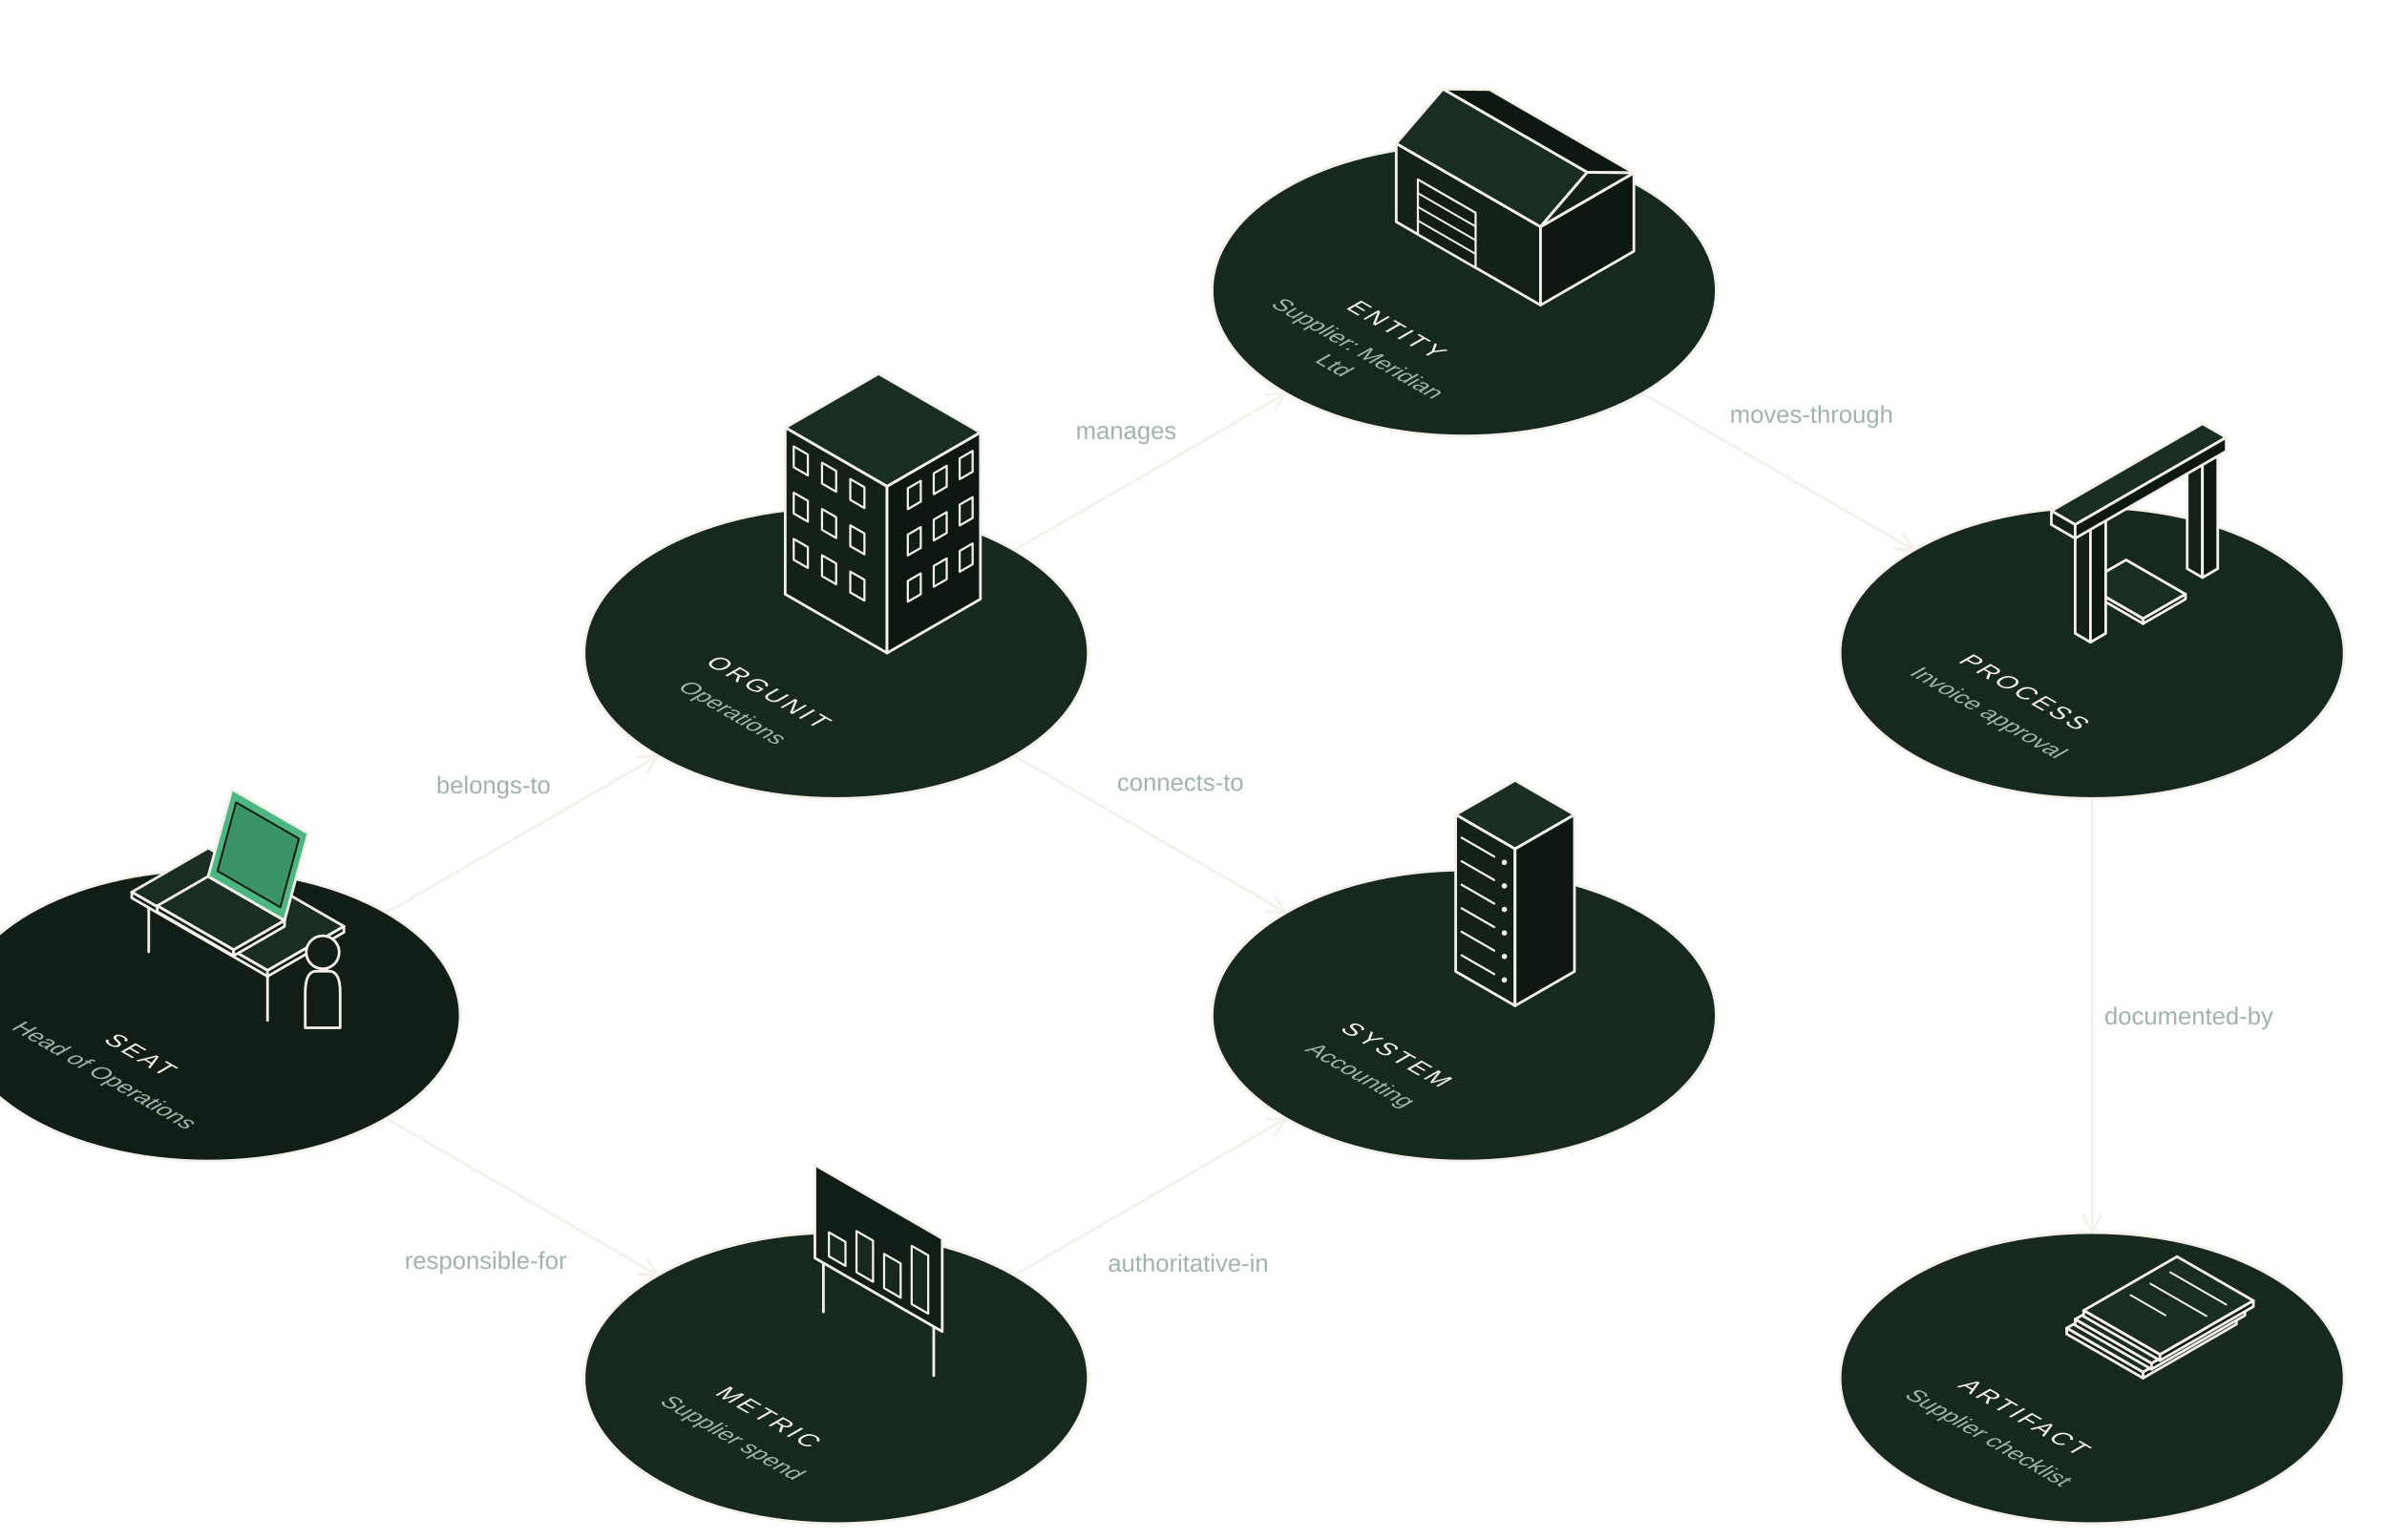
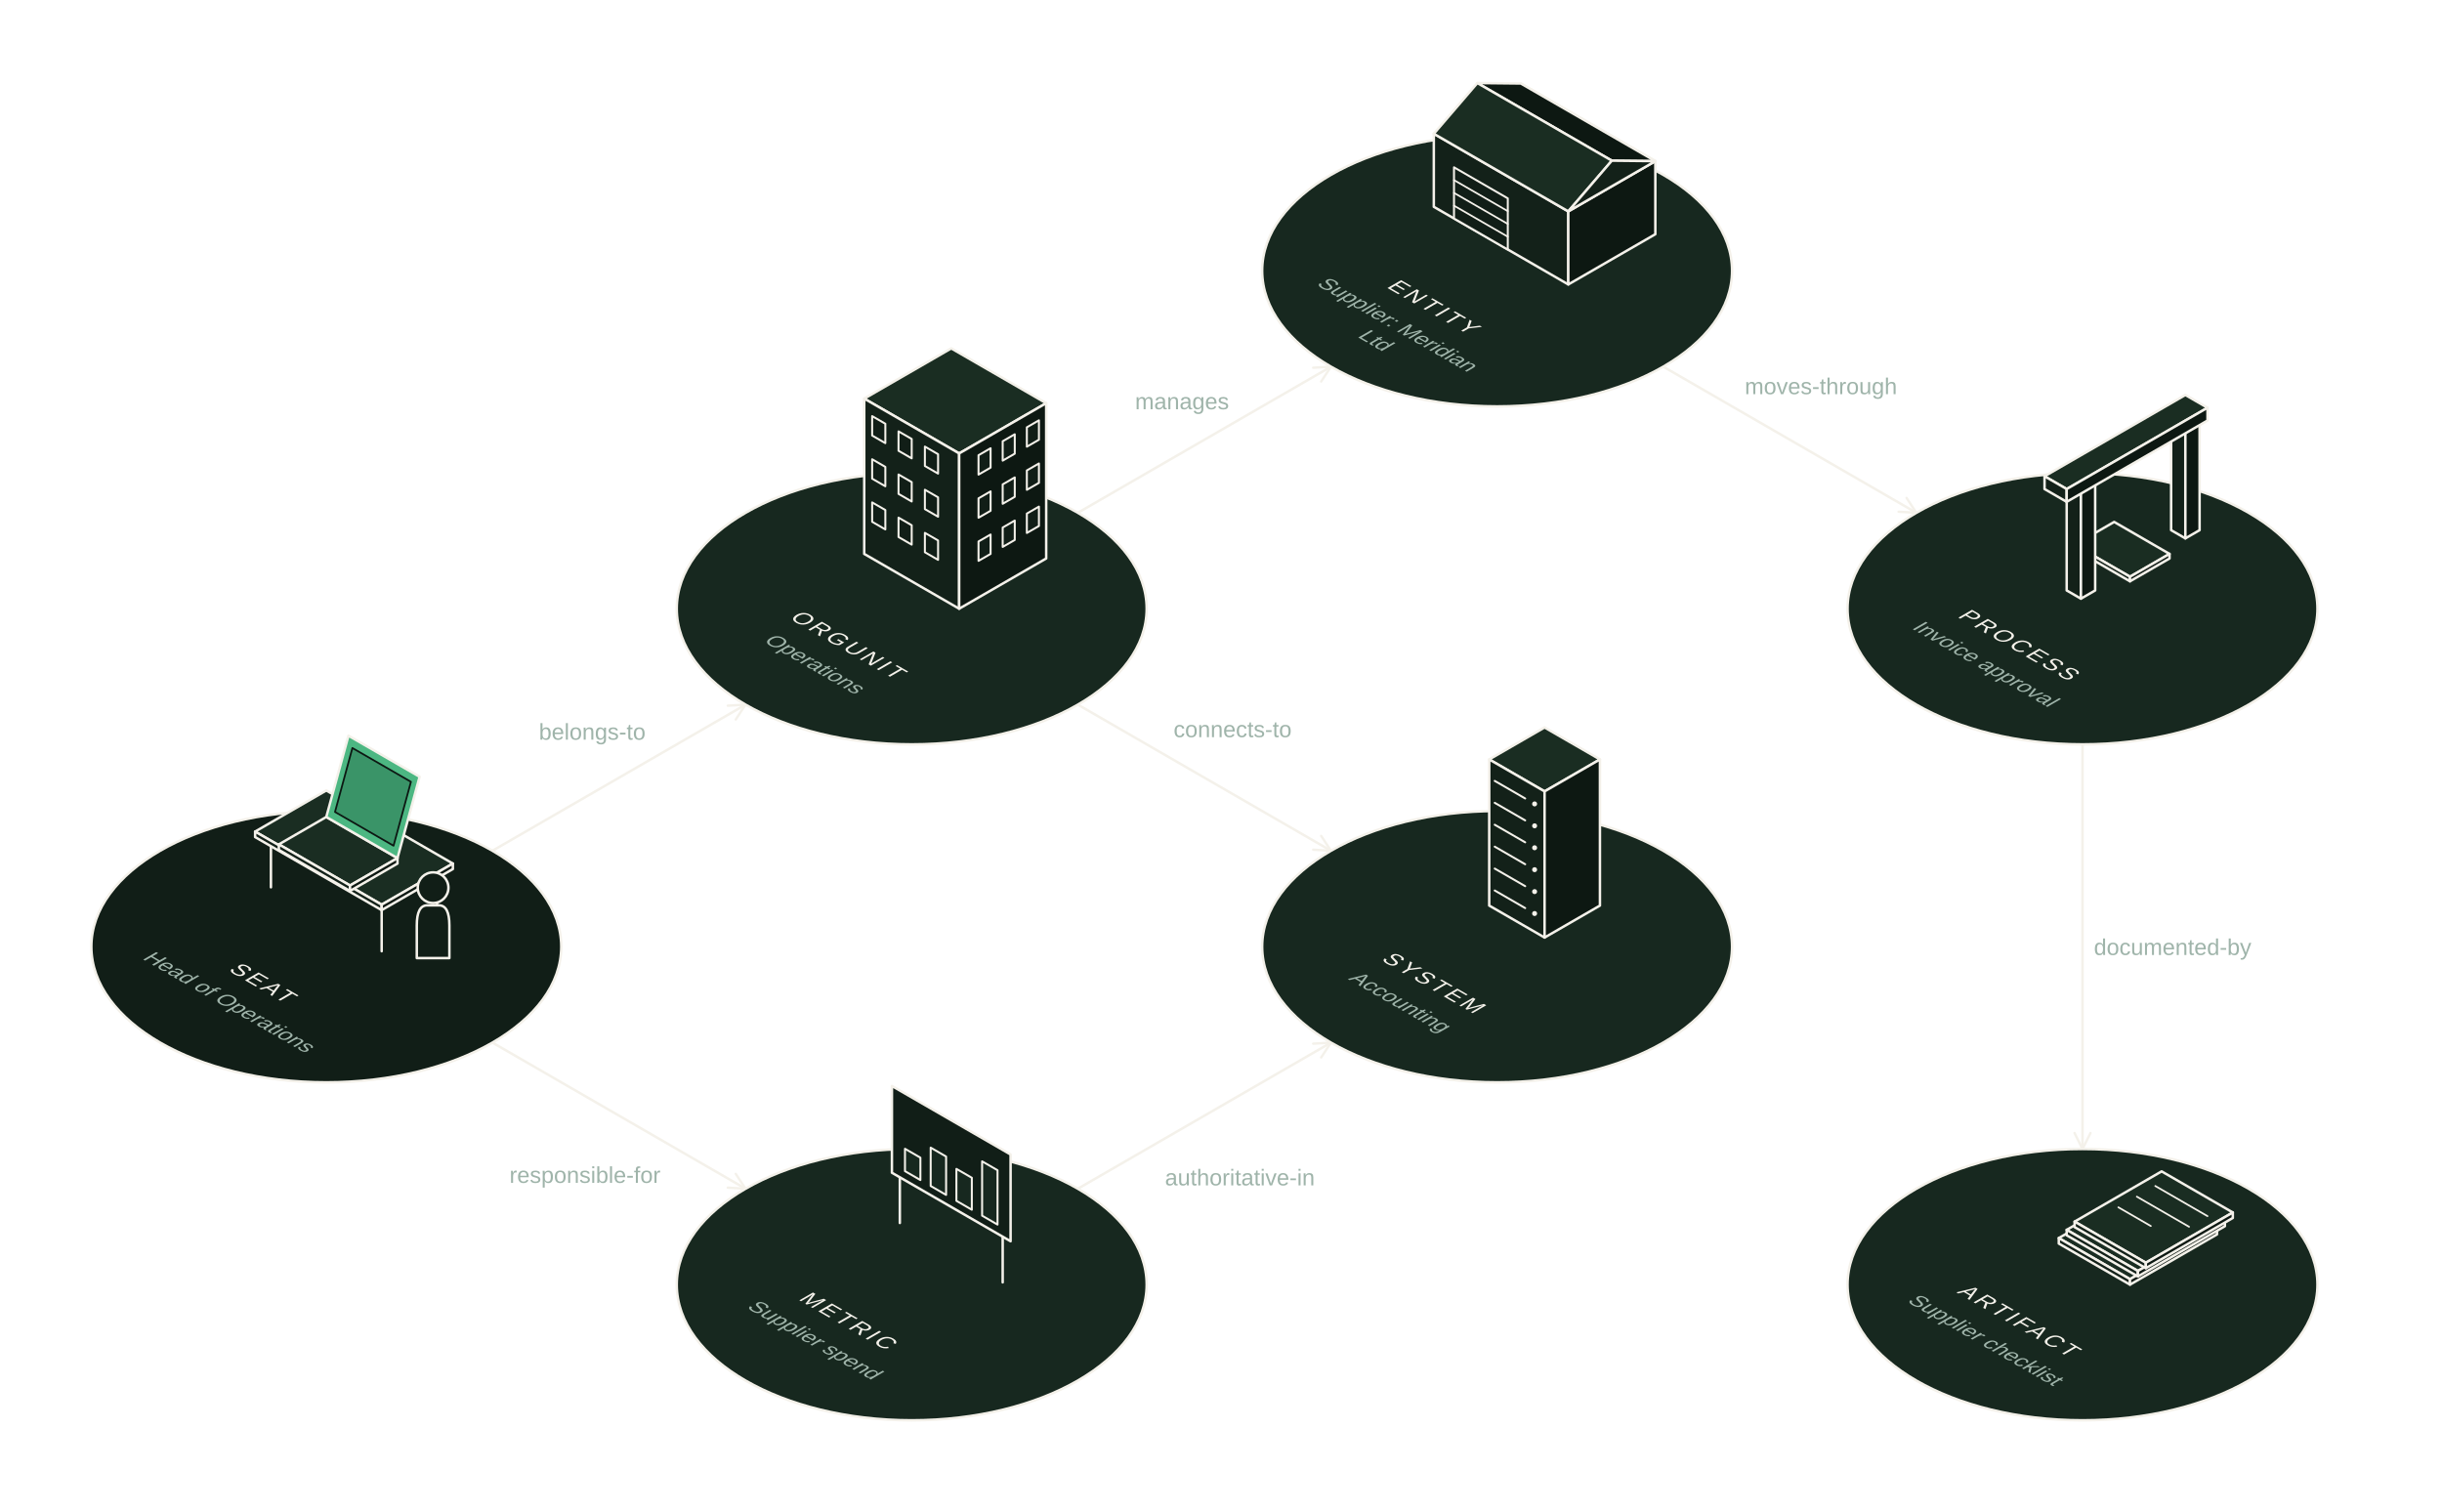
- <svg xmlns="http://www.w3.org/2000/svg" viewBox="-93.46 -456.02 1071.79 691.37" width="100%" role="img" aria-labelledby="company-ontology-t company-ontology-d" style="display:block;height:auto;max-width:100%" stroke-linejoin="round" stroke-linecap="round">
+ <svg xmlns="http://www.w3.org/2000/svg" viewBox="-157.17 -456.02 1176.26 728.16" width="100%" role="img" aria-labelledby="company-ontology-t company-ontology-d" style="display:block;height:auto;max-width:100%" stroke-linejoin="round" stroke-linecap="round">
  <defs>
    <marker id="arrow" viewBox="0 0 10 10" refX="9" refY="5" markerWidth="8" markerHeight="8" orient="auto-start-reverse">
      <path d="M1,1 L9,5 L1,9" fill="none" stroke="#f4f1ea" stroke-width="1.2" stroke-linejoin="round" />
    </marker>
    <marker id="arrow-accent" viewBox="0 0 10 10" refX="9" refY="5" markerWidth="8" markerHeight="8" orient="auto-start-reverse">
      <path d="M1,1 L9,5 L1,9" fill="none" stroke="#4cb782" stroke-width="1.3" stroke-linejoin="round" />
    </marker>
  </defs>
  <line x1="80.02" y1="-46.2" x2="201.96" y2="-116.6" stroke="#f4f1ea" stroke-width="1.2" marker-end="url(#arrow)" />
  <line x1="80.02" y1="46.2" x2="201.96" y2="116.6" stroke="#f4f1ea" stroke-width="1.2" marker-end="url(#arrow)" />
  <line x1="362" y1="116.6" x2="483.94" y2="46.2" stroke="#f4f1ea" stroke-width="1.2" marker-end="url(#arrow)" />
  <line x1="362" y1="-116.6" x2="483.94" y2="-46.2" stroke="#f4f1ea" stroke-width="1.2" marker-end="url(#arrow)" />
  <line x1="362" y1="-209" x2="483.94" y2="-279.4" stroke="#f4f1ea" stroke-width="1.2" marker-end="url(#arrow)" />
  <line x1="643.98" y1="-279.4" x2="765.91" y2="-209" stroke="#f4f1ea" stroke-width="1.2" marker-end="url(#arrow)" />
  <line x1="845.93" y1="-97.46" x2="845.93" y2="97.46" stroke="#f4f1ea" stroke-width="1.2" marker-end="url(#arrow)" />
  <ellipse cx="563.96" cy="-325.6" rx="113.17" ry="65.34" fill="#17281f" stroke="#f4f1ea" stroke-width="1.2" />
  <ellipse cx="281.98" cy="-162.8" rx="113.17" ry="65.34" fill="#17281f" stroke="#f4f1ea" stroke-width="1.2" />
  <ellipse cx="845.93" cy="-162.8" rx="113.17" ry="65.34" fill="#17281f" stroke="#f4f1ea" stroke-width="1.2" />
  <polygon points="575.39,-415.8 640.17,-378.4 598.25,-354.2 533.47,-391.6" fill="#1a2d22" stroke="#f4f1ea" stroke-width="1.2" />
  <polygon points="533.47,-391.6 598.25,-354.2 598.25,-319 533.47,-356.4" fill="#132119" stroke="#f4f1ea" stroke-width="1.2" />
  <polygon points="640.17,-378.4 598.25,-354.2 598.25,-319 640.17,-343.2" fill="#0d1812" stroke="#f4f1ea" stroke-width="1.2" />
  <polygon points="575.39,-415.8 554.43,-416.02 619.21,-378.62 640.17,-378.4" fill="#0d1812" stroke="#f4f1ea" stroke-width="1.2" />
  <polygon points="554.43,-416.02 533.47,-391.6 598.25,-354.2 619.21,-378.62" fill="#1a2d22" stroke="#f4f1ea" stroke-width="1.2" />
  <polygon points="640.17,-378.4 619.21,-378.62 598.25,-354.2" fill="#132119" stroke="#f4f1ea" stroke-width="1.2" />
  <polygon points="543.19,-350.79 569.1,-335.83 569.1,-360.47 543.19,-375.43" fill="#111e17" stroke="#f4f1ea" stroke-width="0.96" />
  <line x1="543.19" y1="-356.95" x2="569.1" y2="-341.99" stroke="#f4f1ea" stroke-width="0.84" />
  <line x1="543.19" y1="-363.11" x2="569.1" y2="-348.15" stroke="#f4f1ea" stroke-width="0.84" />
  <line x1="543.19" y1="-369.27" x2="569.1" y2="-354.31" stroke="#f4f1ea" stroke-width="0.84" />
  <ellipse cx="0" cy="0" rx="113.17" ry="65.34" fill="#111e17" stroke="#f4f1ea" stroke-width="1.2" />
  <ellipse cx="563.96" cy="0" rx="113.17" ry="65.34" fill="#17281f" stroke="#f4f1ea" stroke-width="1.2" />
  <polygon points="861.18,-204.6 887.85,-189.2 868.8,-178.2 842.12,-193.6" fill="#1a2d22" stroke="#f4f1ea" stroke-width="1.2" />
  <polygon points="842.12,-193.6 868.8,-178.2 868.8,-176 842.12,-191.4" fill="#132119" stroke="#f4f1ea" stroke-width="1.2" />
  <polygon points="887.85,-189.2 868.8,-178.2 868.8,-176 887.85,-187" fill="#0d1812" stroke="#f4f1ea" stroke-width="1.2" />
  <polygon points="301.03,-288.2 346.76,-261.8 304.84,-237.6 259.11,-264" fill="#1a2d22" stroke="#f4f1ea" stroke-width="1.2" />
  <polygon points="259.11,-264 304.84,-237.6 304.84,-162.8 259.11,-189.2" fill="#132119" stroke="#f4f1ea" stroke-width="1.2" />
  <polygon points="346.76,-261.8 304.84,-237.6 304.84,-162.8 346.76,-187" fill="#0d1812" stroke="#f4f1ea" stroke-width="1.2" />
  <polygon points="262.93,-246.22 269.28,-242.55 269.28,-251.9 262.93,-255.57" fill="#111e17" stroke="#f4f1ea" stroke-width="0.96" />
  <polygon points="275.63,-238.88 281.98,-235.22 281.98,-244.57 275.63,-248.23" fill="#111e17" stroke="#f4f1ea" stroke-width="0.96" />
  <polygon points="288.33,-231.55 294.68,-227.88 294.68,-237.23 288.33,-240.9" fill="#111e17" stroke="#f4f1ea" stroke-width="0.96" />
  <polygon points="343.26,-244.2 337.44,-240.84 337.44,-250.19 343.26,-253.55" fill="#111e17" stroke="#f4f1ea" stroke-width="0.96" />
  <polygon points="331.62,-237.48 325.8,-234.12 325.8,-243.47 331.62,-246.83" fill="#111e17" stroke="#f4f1ea" stroke-width="0.96" />
  <polygon points="319.98,-230.76 314.16,-227.39 314.16,-236.74 319.98,-240.11" fill="#111e17" stroke="#f4f1ea" stroke-width="0.96" />
  <polygon points="262.93,-225.44 269.28,-221.77 269.28,-231.12 262.93,-234.79" fill="#111e17" stroke="#f4f1ea" stroke-width="0.96" />
  <polygon points="275.63,-218.11 281.98,-214.44 281.98,-223.79 275.63,-227.46" fill="#111e17" stroke="#f4f1ea" stroke-width="0.96" />
  <polygon points="288.33,-210.77 294.68,-207.11 294.68,-216.46 288.33,-220.12" fill="#111e17" stroke="#f4f1ea" stroke-width="0.96" />
  <polygon points="343.26,-223.42 337.44,-220.06 337.44,-229.41 343.26,-232.77" fill="#111e17" stroke="#f4f1ea" stroke-width="0.96" />
  <polygon points="331.62,-216.7 325.8,-213.34 325.8,-222.69 331.62,-226.05" fill="#111e17" stroke="#f4f1ea" stroke-width="0.96" />
  <polygon points="319.98,-209.98 314.16,-206.62 314.16,-215.97 319.98,-219.33" fill="#111e17" stroke="#f4f1ea" stroke-width="0.96" />
  <polygon points="262.93,-204.66 269.28,-200.99 269.28,-210.34 262.93,-214.01" fill="#111e17" stroke="#f4f1ea" stroke-width="0.96" />
  <polygon points="275.63,-197.33 281.98,-193.66 281.98,-203.01 275.63,-206.68" fill="#111e17" stroke="#f4f1ea" stroke-width="0.96" />
  <polygon points="288.33,-189.99 294.68,-186.33 294.68,-195.68 288.33,-199.34" fill="#111e17" stroke="#f4f1ea" stroke-width="0.96" />
  <polygon points="343.26,-202.64 337.44,-199.28 337.44,-208.63 343.26,-211.99" fill="#111e17" stroke="#f4f1ea" stroke-width="0.96" />
  <polygon points="331.62,-195.92 325.8,-192.56 325.8,-201.91 331.62,-205.27" fill="#111e17" stroke="#f4f1ea" stroke-width="0.96" />
  <polygon points="319.98,-189.2 314.16,-185.84 314.16,-195.19 319.98,-198.55" fill="#111e17" stroke="#f4f1ea" stroke-width="0.96" />
  <polygon points="895.47,-257.4 902.33,-253.44 895.47,-249.48 888.61,-253.44" fill="#1a2d22" stroke="#f4f1ea" stroke-width="1.2" />
  <polygon points="888.61,-253.44 895.47,-249.48 895.47,-196.68 888.61,-200.64" fill="#132119" stroke="#f4f1ea" stroke-width="1.2" />
  <polygon points="902.33,-253.44 895.47,-249.48 895.47,-196.68 902.33,-200.64" fill="#0d1812" stroke="#f4f1ea" stroke-width="1.2" />
  <polygon points="845.17,-228.36 852.03,-224.4 845.17,-220.44 838.31,-224.4" fill="#1a2d22" stroke="#f4f1ea" stroke-width="1.2" />
  <polygon points="838.31,-224.4 845.17,-220.44 845.17,-167.64 838.31,-171.6" fill="#132119" stroke="#f4f1ea" stroke-width="1.2" />
  <polygon points="852.03,-224.4 845.17,-220.44 845.17,-167.64 852.03,-171.6" fill="#0d1812" stroke="#f4f1ea" stroke-width="1.2" />
  <polygon points="895.47,-265.76 906.14,-259.6 838.31,-220.44 827.64,-226.6" fill="#1a2d22" stroke="#f4f1ea" stroke-width="1.2" />
  <polygon points="827.64,-226.6 838.31,-220.44 838.31,-214.28 827.64,-220.44" fill="#132119" stroke="#f4f1ea" stroke-width="1.2" />
  <polygon points="906.14,-259.6 838.31,-220.44 838.31,-214.28 906.14,-253.44" fill="#0d1812" stroke="#f4f1ea" stroke-width="1.2" />
  <ellipse cx="281.98" cy="162.8" rx="113.17" ry="65.34" fill="#17281f" stroke="#f4f1ea" stroke-width="1.2" />
  <ellipse cx="845.93" cy="162.8" rx="113.17" ry="65.34" fill="#17281f" stroke="#f4f1ea" stroke-width="1.2" />
  <polygon points="586.82,-105.6 613.49,-90.2 586.82,-74.8 560.15,-90.2" fill="#1a2d22" stroke="#f4f1ea" stroke-width="1.2" />
  <polygon points="560.15,-90.2 586.82,-74.8 586.82,-4.4 560.15,-19.8" fill="#132119" stroke="#f4f1ea" stroke-width="1.2" />
  <polygon points="613.49,-90.2 586.82,-74.8 586.82,-4.4 613.49,-19.8" fill="#0d1812" stroke="#f4f1ea" stroke-width="1.2" />
  <line x1="562.81" y1="-27.06" x2="577.48" y2="-18.59" stroke="#f4f1ea" stroke-width="0.96" />
  <ellipse cx="582.02" cy="-15.97" rx="1.21" ry="1.21" fill="#f4f1ea" stroke="none" stroke-width="1.2" />
  <line x1="562.81" y1="-37.62" x2="577.48" y2="-29.15" stroke="#f4f1ea" stroke-width="0.96" />
  <ellipse cx="582.02" cy="-26.53" rx="1.21" ry="1.21" fill="#f4f1ea" stroke="none" stroke-width="1.2" />
  <line x1="562.81" y1="-48.18" x2="577.48" y2="-39.71" stroke="#f4f1ea" stroke-width="0.96" />
  <ellipse cx="582.02" cy="-37.09" rx="1.21" ry="1.21" fill="#f4f1ea" stroke="none" stroke-width="1.2" />
  <line x1="562.81" y1="-58.74" x2="577.48" y2="-50.27" stroke="#f4f1ea" stroke-width="0.96" />
  <ellipse cx="582.02" cy="-47.65" rx="1.21" ry="1.21" fill="#f4f1ea" stroke="none" stroke-width="1.2" />
  <line x1="562.81" y1="-69.3" x2="577.48" y2="-60.83" stroke="#f4f1ea" stroke-width="0.96" />
  <ellipse cx="582.02" cy="-58.21" rx="1.21" ry="1.21" fill="#f4f1ea" stroke="none" stroke-width="1.2" />
  <line x1="562.81" y1="-79.86" x2="577.48" y2="-71.39" stroke="#f4f1ea" stroke-width="0.96" />
  <ellipse cx="582.02" cy="-68.77" rx="1.21" ry="1.21" fill="#f4f1ea" stroke="none" stroke-width="1.2" />
  <line x1="0" y1="-44" x2="0" y2="-68.2" stroke="#f4f1ea" stroke-width="1.2" />
  <line x1="53.35" y1="-13.2" x2="53.35" y2="-37.4" stroke="#f4f1ea" stroke-width="1.2" />
  <line x1="-26.67" y1="-28.6" x2="-26.67" y2="-52.8" stroke="#f4f1ea" stroke-width="1.2" />
  <line x1="26.67" y1="2.2" x2="26.67" y2="-22" stroke="#f4f1ea" stroke-width="1.2" />
  <polygon points="0,-75.24 60.97,-40.04 26.67,-20.24 -34.29,-55.44" fill="#1a2d22" stroke="#f4f1ea" stroke-width="1.2" />
  <polygon points="-34.29,-55.44 26.67,-20.24 26.67,-17.6 -34.29,-52.8" fill="#132119" stroke="#f4f1ea" stroke-width="1.2" />
  <polygon points="60.97,-40.04 26.67,-20.24 26.67,-17.6 60.97,-37.4" fill="#0d1812" stroke="#f4f1ea" stroke-width="1.2" />
  <polygon points="0,-62.48 34.29,-42.68 11.43,-29.48 -22.86,-49.28" fill="#1a2d22" stroke="#f4f1ea" stroke-width="1.2" />
  <polygon points="-22.86,-49.28 11.43,-29.48 11.43,-26.84 -22.86,-46.64" fill="#132119" stroke="#f4f1ea" stroke-width="1.2" />
  <polygon points="34.29,-42.68 11.43,-29.48 11.43,-26.84 34.29,-40.04" fill="#0d1812" stroke="#f4f1ea" stroke-width="1.2" />
  <polygon points="0,-62.48 34.29,-42.68 44.96,-81.84 10.67,-101.64" fill="#4cb782" stroke="#f4f1ea" stroke-width="1.2" />
  <polygon points="4.19,-64.9 32.39,-48.62 40.77,-79.42 12.57,-95.7" fill="#3a9468" stroke="#0c1712" stroke-width="0.84" />
  <path d="M43.59,5.5 L43.59,-10.25 Q43.59,-19.91 48.61,-19.91 L54.27,-19.91 Q59.29,-19.91 59.29,-10.25 L59.29,5.5 Z" fill="#111e17" stroke="#f4f1ea" stroke-width="1.2" />
  <ellipse cx="51.44" cy="-28.41" rx="7.39" ry="7.39" fill="#111e17" stroke="#f4f1ea" stroke-width="1.2" />
  <polygon points="876.42,116.16 910.71,135.96 868.8,160.16 834.5,140.36" fill="#1a2d22" stroke="#f4f1ea" stroke-width="1.2" />
  <polygon points="834.5,140.36 868.8,160.16 868.8,162.8 834.5,143" fill="#132119" stroke="#f4f1ea" stroke-width="1.2" />
  <polygon points="910.71,135.96 868.8,160.16 868.8,162.8 910.71,138.6" fill="#0d1812" stroke="#f4f1ea" stroke-width="1.2" />
  <polygon points="880.23,112.2 914.52,132 872.61,156.2 838.31,136.4" fill="#1a2d22" stroke="#f4f1ea" stroke-width="1.2" />
  <polygon points="838.31,136.4 872.61,156.2 872.61,158.84 838.31,139.04" fill="#132119" stroke="#f4f1ea" stroke-width="1.2" />
  <polygon points="914.52,132 872.61,156.2 872.61,158.84 914.52,134.64" fill="#0d1812" stroke="#f4f1ea" stroke-width="1.2" />
  <polygon points="884.04,108.24 918.33,128.04 876.42,152.24 842.12,132.44" fill="#1a2d22" stroke="#f4f1ea" stroke-width="1.2" />
  <polygon points="842.12,132.44 876.42,152.24 876.42,154.88 842.12,135.08" fill="#132119" stroke="#f4f1ea" stroke-width="1.2" />
  <polygon points="918.33,128.04 876.42,152.24 876.42,154.88 918.33,130.68" fill="#0d1812" stroke="#f4f1ea" stroke-width="1.2" />
  <line x1="880.99" y1="115.28" x2="906.14" y2="129.8" stroke="#f4f1ea" stroke-width="0.84" />
  <line x1="872.1" y1="120.41" x2="897.25" y2="134.93" stroke="#f4f1ea" stroke-width="0.84" />
  <line x1="863.21" y1="125.55" x2="878.83" y2="134.57" stroke="#f4f1ea" stroke-width="0.84" />
  <line x1="276.26" y1="133.1" x2="276.26" y2="111.1" stroke="#f4f1ea" stroke-width="1.2" />
  <line x1="325.8" y1="161.7" x2="325.8" y2="139.7" stroke="#f4f1ea" stroke-width="1.2" />
  <polygon points="272.45,108.9 329.61,141.9 329.61,100.1 272.45,67.1" fill="#111e17" stroke="#f4f1ea" stroke-width="1.2" />
  <polygon points="278.74,108.13 286.17,112.42 286.17,101.64 278.74,97.35" fill="#17281f" stroke="#f4f1ea" stroke-width="0.96" />
  <polygon points="291.12,115.28 298.55,119.57 298.55,101.09 291.12,96.8" fill="#17281f" stroke="#f4f1ea" stroke-width="0.96" />
  <polygon points="303.51,122.43 310.94,126.72 310.94,111.32 303.51,107.03" fill="#17281f" stroke="#f4f1ea" stroke-width="0.96" />
  <polygon points="315.89,129.58 323.32,133.87 323.32,107.69 315.89,103.4" fill="#17281f" stroke="#f4f1ea" stroke-width="0.96" />
  <text x="0" y="0" transform="matrix(0.8660254,0.5,-0.8660254,0.5,-33.61,19.4)" font-family="Switzer, 'SF Pro Text', 'Helvetica Neue', Arial, sans-serif" font-size="11" font-weight="500" fill="#f4f1ea" text-anchor="middle" letter-spacing="1.4">SEAT</text>
  <text x="0" y="0" transform="matrix(0.8660254,0.5,-0.8660254,0.5,-49.46,28.55)" font-family="Switzer, 'SF Pro Text', 'Helvetica Neue', Arial, sans-serif" font-size="10.5" font-weight="400" fill="#9fb4aa" text-anchor="middle">Head of Operations</text>
  <text x="0" y="0" transform="matrix(0.8660254,0.5,-0.8660254,0.5,248.37,-143.4)" font-family="Switzer, 'SF Pro Text', 'Helvetica Neue', Arial, sans-serif" font-size="11" font-weight="500" fill="#f4f1ea" text-anchor="middle" letter-spacing="1.4">ORGUNIT</text>
  <text x="0" y="0" transform="matrix(0.8660254,0.5,-0.8660254,0.5,232.52,-134.25)" font-family="Switzer, 'SF Pro Text', 'Helvetica Neue', Arial, sans-serif" font-size="10.5" font-weight="400" fill="#9fb4aa" text-anchor="middle">Operations</text>
  <text x="0" y="0" transform="matrix(0.8660254,0.5,-0.8660254,0.5,248.37,182.2)" font-family="Switzer, 'SF Pro Text', 'Helvetica Neue', Arial, sans-serif" font-size="11" font-weight="500" fill="#f4f1ea" text-anchor="middle" letter-spacing="1.4">METRIC</text>
  <text x="0" y="0" transform="matrix(0.8660254,0.5,-0.8660254,0.5,232.52,191.35)" font-family="Switzer, 'SF Pro Text', 'Helvetica Neue', Arial, sans-serif" font-size="10.5" font-weight="400" fill="#9fb4aa" text-anchor="middle">Supplier spend</text>
  <text x="0" y="0" transform="matrix(0.8660254,0.5,-0.8660254,0.5,530.35,19.4)" font-family="Switzer, 'SF Pro Text', 'Helvetica Neue', Arial, sans-serif" font-size="11" font-weight="500" fill="#f4f1ea" text-anchor="middle" letter-spacing="1.4">SYSTEM</text>
  <text x="0" y="0" transform="matrix(0.8660254,0.5,-0.8660254,0.5,514.5,28.55)" font-family="Switzer, 'SF Pro Text', 'Helvetica Neue', Arial, sans-serif" font-size="10.5" font-weight="400" fill="#9fb4aa" text-anchor="middle">Accounting</text>
  <text x="0" y="0" transform="matrix(0.8660254,0.5,-0.8660254,0.5,530.35,-306.2)" font-family="Switzer, 'SF Pro Text', 'Helvetica Neue', Arial, sans-serif" font-size="11" font-weight="500" fill="#f4f1ea" text-anchor="middle" letter-spacing="1.4">ENTITY</text>
  <text x="0" y="0" transform="matrix(0.8660254,0.5,-0.8660254,0.5,514.5,-297.05)" font-family="Switzer, 'SF Pro Text', 'Helvetica Neue', Arial, sans-serif" font-size="10.5" font-weight="400" fill="#9fb4aa" text-anchor="middle">
    <tspan x="0" dy="0">Supplier: Meridian</tspan>
    <tspan x="0" dy="13.65">Ltd</tspan>
  </text>
  <text x="0" y="0" transform="matrix(0.8660254,0.5,-0.8660254,0.5,812.32,-143.4)" font-family="Switzer, 'SF Pro Text', 'Helvetica Neue', Arial, sans-serif" font-size="11" font-weight="500" fill="#f4f1ea" text-anchor="middle" letter-spacing="1.4">PROCESS</text>
  <text x="0" y="0" transform="matrix(0.8660254,0.5,-0.8660254,0.5,796.48,-134.25)" font-family="Switzer, 'SF Pro Text', 'Helvetica Neue', Arial, sans-serif" font-size="10.5" font-weight="400" fill="#9fb4aa" text-anchor="middle">Invoice approval</text>
  <text x="0" y="0" transform="matrix(0.8660254,0.5,-0.8660254,0.5,812.32,182.2)" font-family="Switzer, 'SF Pro Text', 'Helvetica Neue', Arial, sans-serif" font-size="11" font-weight="500" fill="#f4f1ea" text-anchor="middle" letter-spacing="1.4">ARTIFACT</text>
  <text x="0" y="0" transform="matrix(0.8660254,0.5,-0.8660254,0.5,796.48,191.35)" font-family="Switzer, 'SF Pro Text', 'Helvetica Neue', Arial, sans-serif" font-size="10.5" font-weight="400" fill="#9fb4aa" text-anchor="middle">Supplier checklist</text>
  <text x="128.109" y="-103.711" font-family="Switzer, 'SF Pro Text', 'Helvetica Neue', Arial, sans-serif" font-size="11" font-weight="400" fill="#9fb4aa" text-anchor="middle" dy="4">belongs-to</text>
  <text x="124.609" y="109.774" font-family="Switzer, 'SF Pro Text', 'Helvetica Neue', Arial, sans-serif" font-size="11" font-weight="400" fill="#9fb4aa" text-anchor="middle" dy="4">responsible-for</text>
  <text x="440.051" y="110.986" font-family="Switzer, 'SF Pro Text', 'Helvetica Neue', Arial, sans-serif" font-size="11" font-weight="400" fill="#9fb4aa" text-anchor="middle" dy="4">authoritative-in</text>
  <text x="436.551" y="-104.924" font-family="Switzer, 'SF Pro Text', 'Helvetica Neue', Arial, sans-serif" font-size="11" font-weight="400" fill="#9fb4aa" text-anchor="middle" dy="4">connects-to</text>
  <text x="412.189" y="-262.874" font-family="Switzer, 'SF Pro Text', 'Helvetica Neue', Arial, sans-serif" font-size="11" font-weight="400" fill="#9fb4aa" text-anchor="middle" dy="4">manages</text>
  <text x="719.927" y="-270.149" font-family="Switzer, 'SF Pro Text', 'Helvetica Neue', Arial, sans-serif" font-size="11" font-weight="400" fill="#9fb4aa" text-anchor="middle" dy="4">moves-through</text>
  <text x="889.33" y="0" font-family="Switzer, 'SF Pro Text', 'Helvetica Neue', Arial, sans-serif" font-size="11" font-weight="400" fill="#9fb4aa" text-anchor="middle" dy="4">documented-by</text>
</svg>
